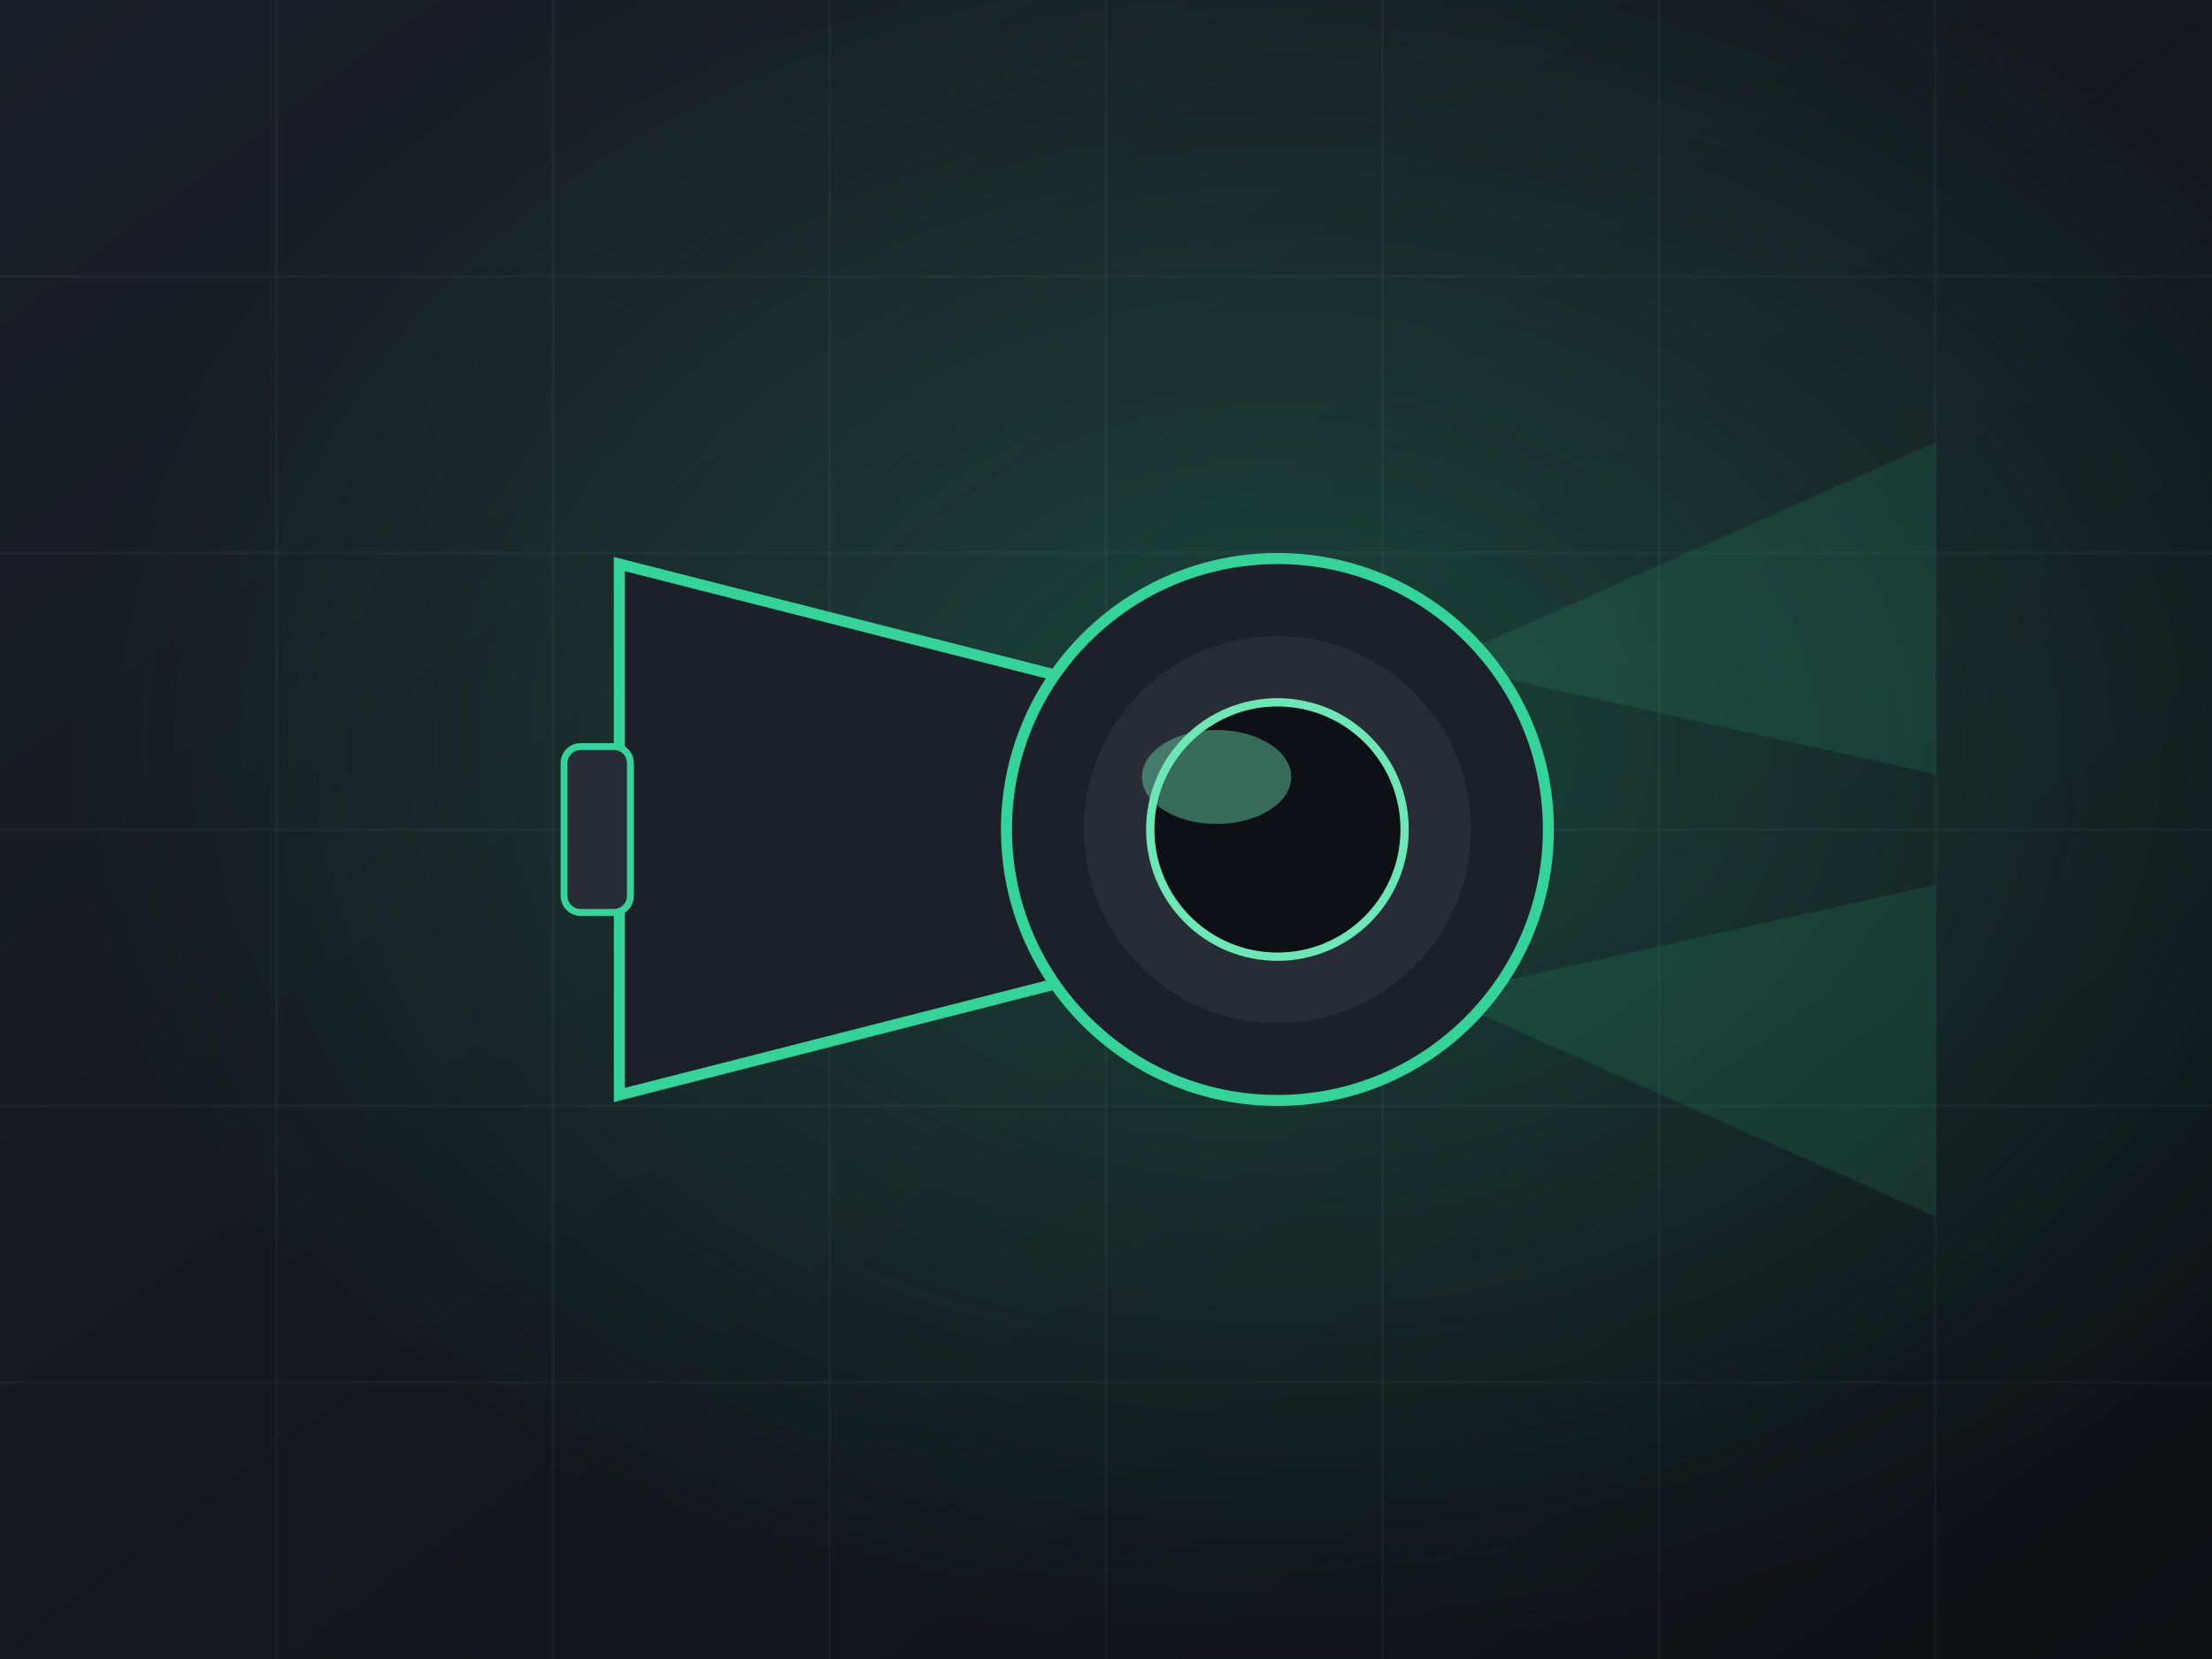
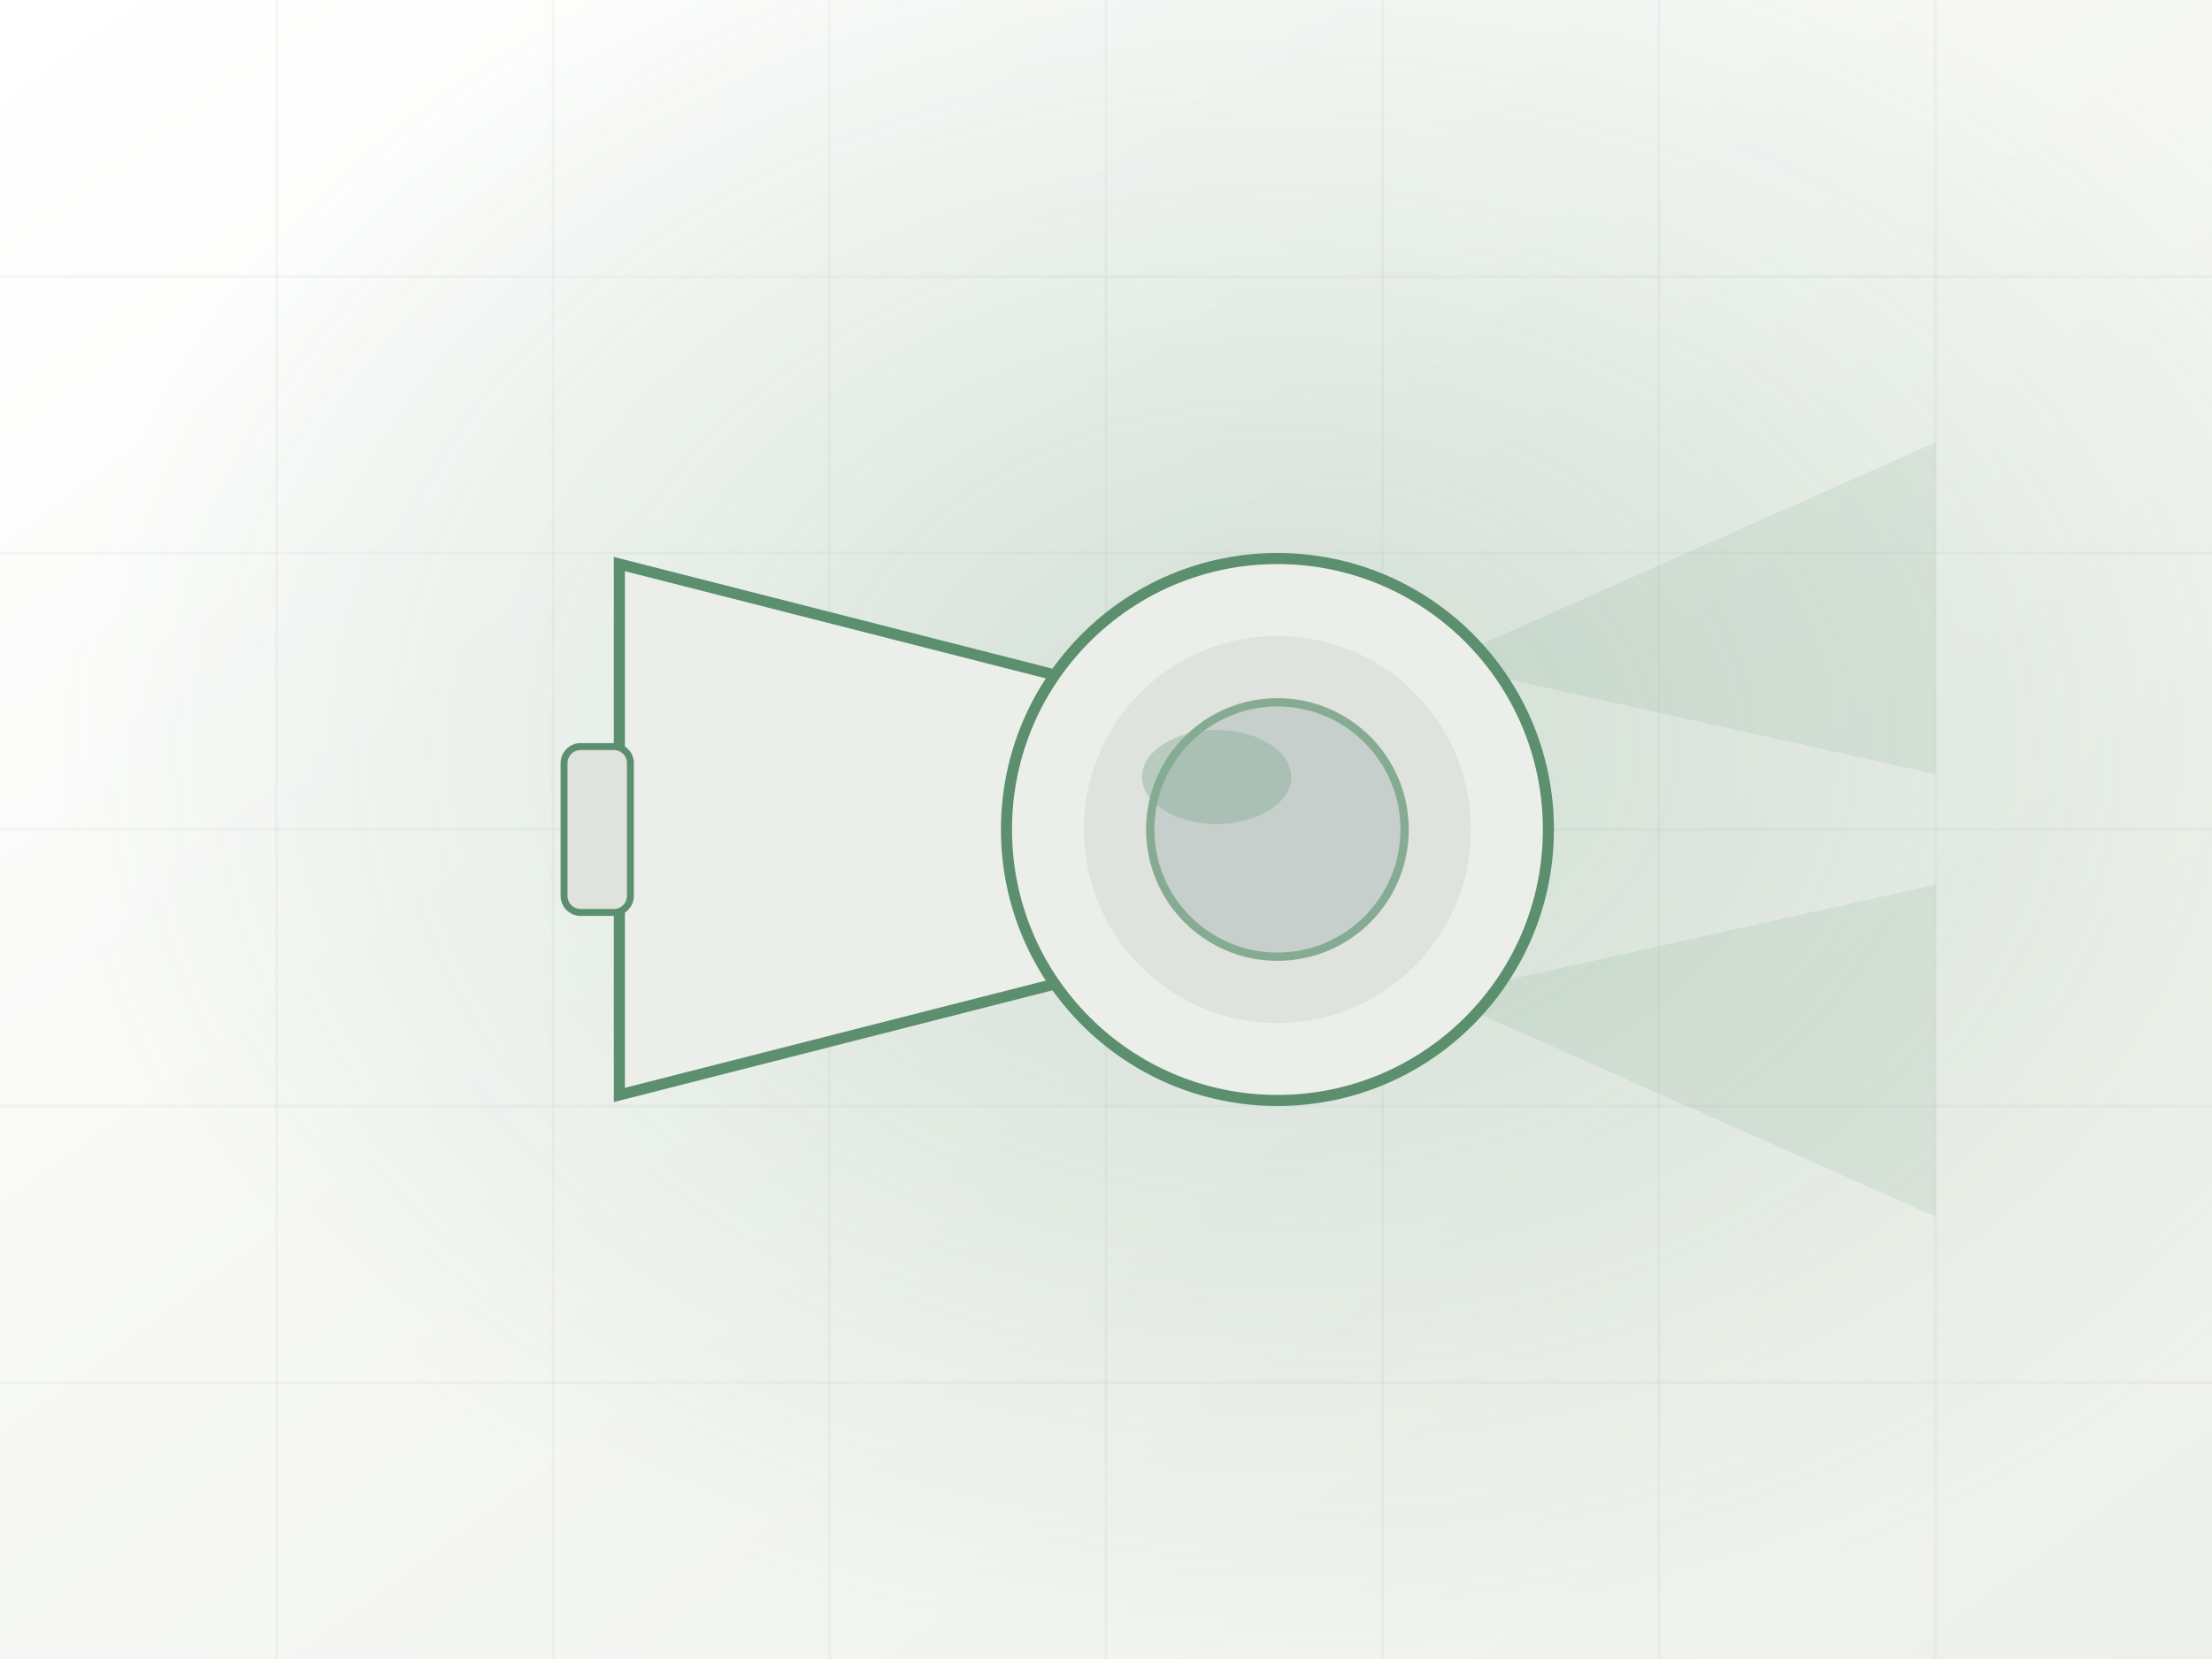
<svg xmlns="http://www.w3.org/2000/svg" viewBox="0 0 800 600" width="800" height="600">
  <defs>
    <linearGradient id="bg" x1="0" y1="0" x2="1" y2="1">
-       <stop offset="0%" stop-color="#1b1f27" />
-       <stop offset="100%" stop-color="#0e1014" />
+       <stop offset="0%" stop-color="#ffffff" />
+       <stop offset="100%" stop-color="#edf0ea" />
    </linearGradient>
    <radialGradient id="glow" cx="58%" cy="45%" r="55%">
-       <stop offset="0%" stop-color="#34d399" stop-opacity="0.24" />
-       <stop offset="100%" stop-color="#34d399" stop-opacity="0" />
+       <stop offset="0%" stop-color="#5c8f6e" stop-opacity="0.24" />
+       <stop offset="100%" stop-color="#5c8f6e" stop-opacity="0" />
    </radialGradient>
  </defs>
  <rect width="800" height="600" fill="url(#bg)" />
-   <g stroke="#ffffff" stroke-opacity="0.035">
+   <g stroke="#252b2d" stroke-opacity="0.035">
    <path d="M0 100h800M0 200h800M0 300h800M0 400h800M0 500h800" />
    <path d="M100 0v600M200 0v600M300 0v600M400 0v600M500 0v600M600 0v600M700 0v600" />
  </g>
  <rect width="800" height="600" fill="url(#glow)" />
  <g transform="translate(400,300)">
-     <g fill="#34d399" opacity="0.12">
+     <g fill="#5c8f6e" opacity="0.12">
      <path d="M120,-60 L300,-140 L300,-20 Z" />
      <path d="M120,60 L300,140 L300,20 Z" />
    </g>
-     <path d="M-176,-96 L36,-42 L36,42 L-176,96 Z" fill="#1c2028" stroke="#34d399" stroke-width="4" />
-     <rect x="-196" y="-30" width="24" height="60" rx="6" fill="#272c35" stroke="#34d399" stroke-width="2.5" />
-     <circle cx="62" cy="0" r="98" fill="#1c2028" stroke="#34d399" stroke-width="4" />
-     <circle cx="62" cy="0" r="70" fill="#272c35" />
-     <circle cx="62" cy="0" r="46" fill="#0d1015" stroke="#6ee7b7" stroke-width="3" />
-     <ellipse cx="40" cy="-19" rx="27" ry="17" fill="#6ee7b7" opacity="0.42" />
+     <path d="M-176,-96 L36,-42 L36,42 L-176,96 Z" fill="#eceee9" stroke="#5c8f6e" stroke-width="4" />
+     <rect x="-196" y="-30" width="24" height="60" rx="6" fill="#dfe2dd" stroke="#5c8f6e" stroke-width="2.5" />
+     <circle cx="62" cy="0" r="98" fill="#eceee9" stroke="#5c8f6e" stroke-width="4" />
+     <circle cx="62" cy="0" r="70" fill="#dfe2dd" />
+     <circle cx="62" cy="0" r="46" fill="#c6cfcb" stroke="#86ab93" stroke-width="3" />
+     <ellipse cx="40" cy="-19" rx="27" ry="17" fill="#86ab93" opacity="0.42" />
  </g>
</svg>
